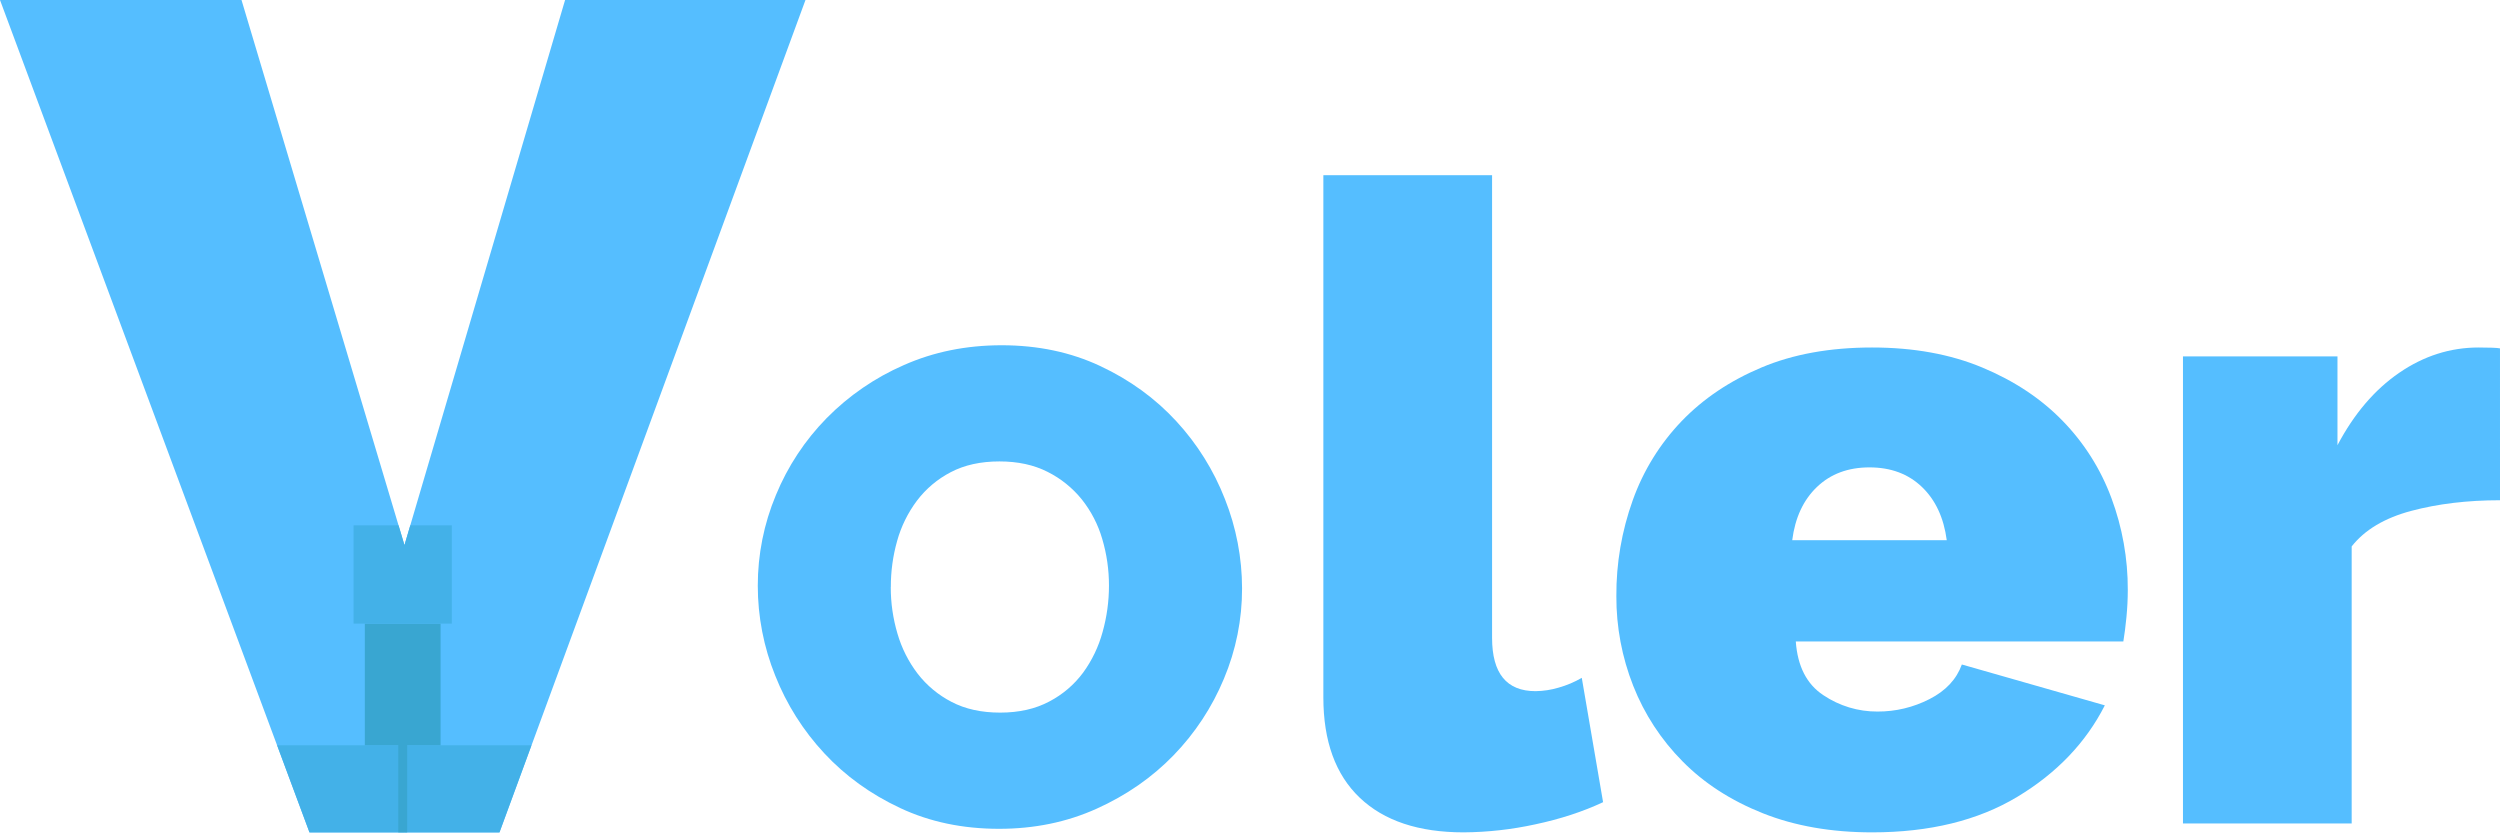
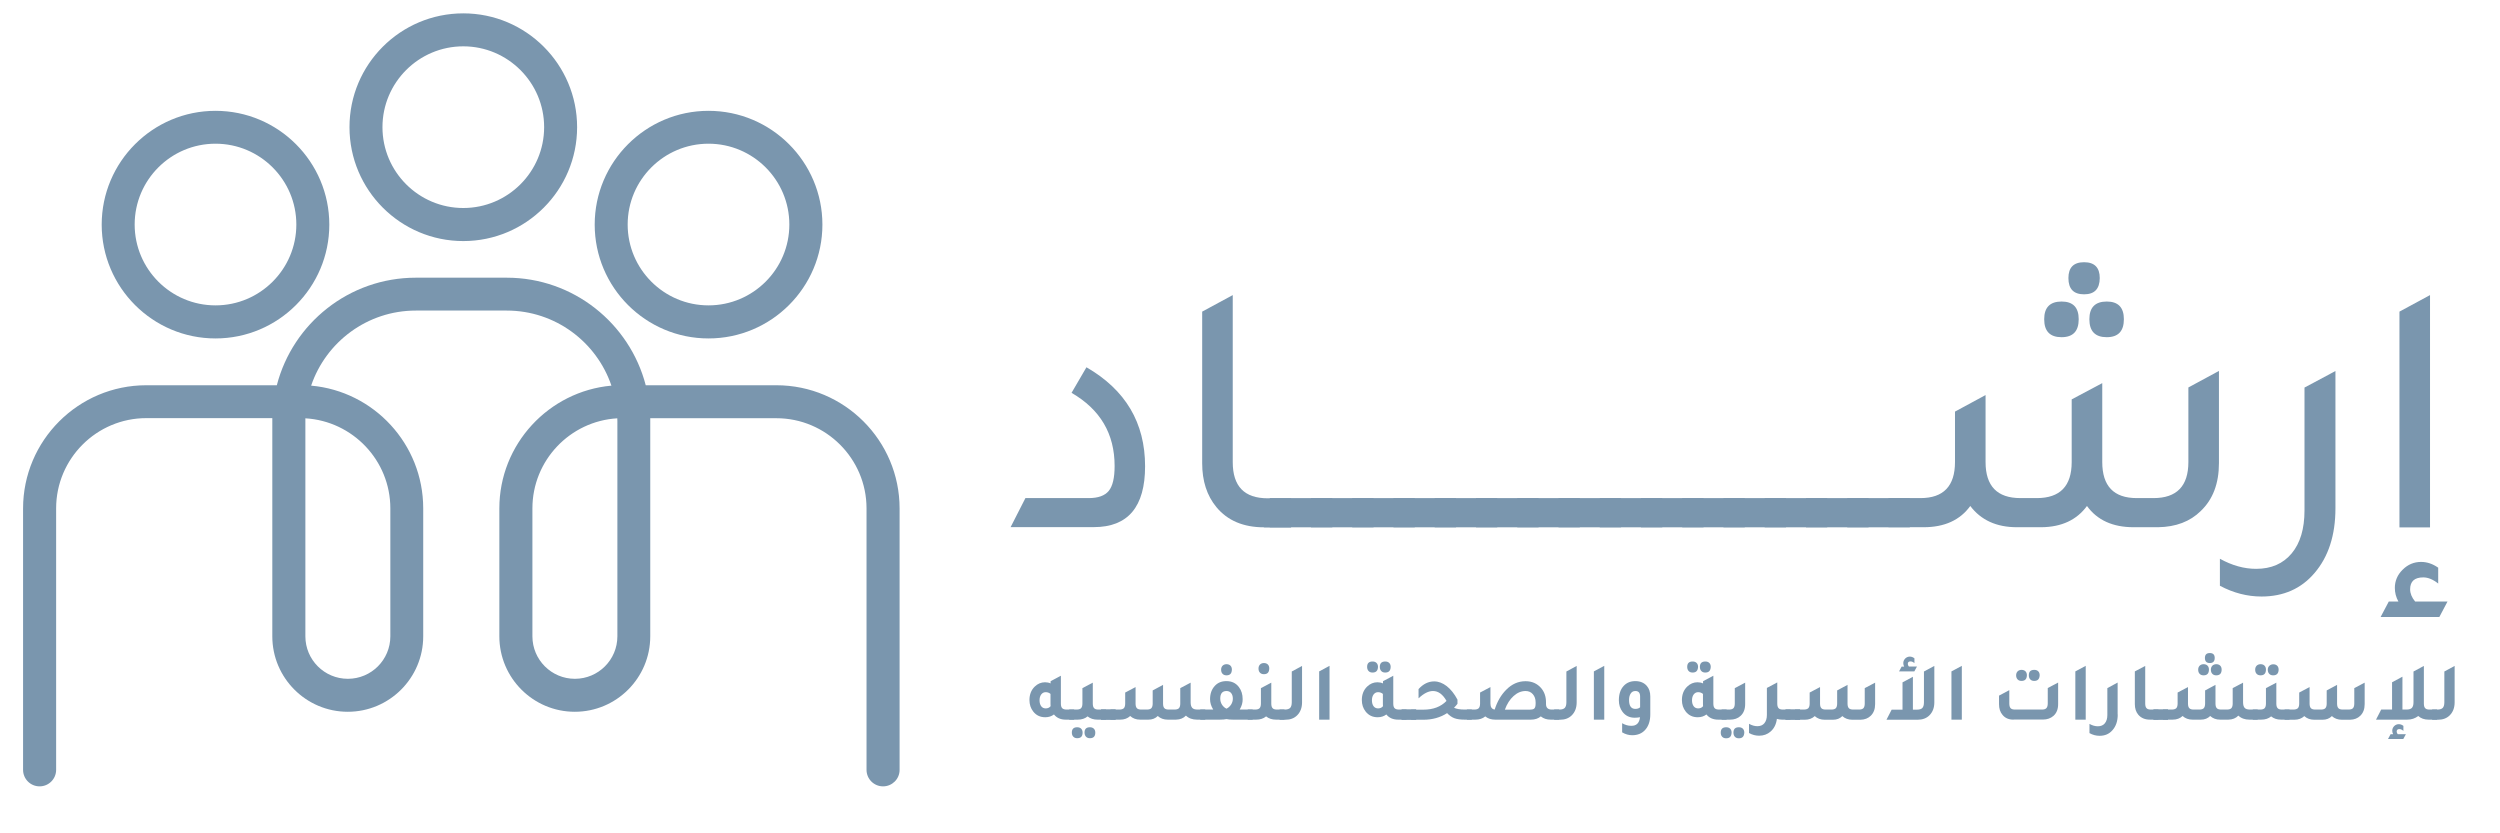
- <svg xmlns="http://www.w3.org/2000/svg" id="Layer_1" data-name="Layer 1" viewBox="0 0 2287.95 761.77">
-   <defs>
-     <style>.cls-1{fill:none;}.cls-2{fill:#55beff;}.cls-3{clip-path:url(#clip-path);}.cls-4{fill:#43b1e8;}.cls-5{fill:#39a6d1;}</style>
-     <clipPath id="clip-path" transform="translate(-440.79 -1008.08)">
-       <path class="cls-1" d="M661.81,1008.08,810.94,1507l147-498.9h220l-280,761.76H724L440.79,1008.08Z" />
+ <svg xmlns="http://www.w3.org/2000/svg" xmlns:xlink="http://www.w3.org/1999/xlink" version="1.1" id="Layer_1" x="0px" y="0px" viewBox="0 0 2600.9 866" style="enable-background:new 0 0 2600.9 866;" xml:space="preserve">
+   <style type="text/css">
+ 	.st0{fill:#55BEFF;}
+ 	.st1{clip-path:url(#SVGID_2_);}
+ 	.st2{fill:#43B1E8;}
+ 	.st3{fill:#39A6D1;}
+ 	.st4{fill:#7A96AE;}
+ </style>
+   <path class="st0" d="M-641-779.7c-33.2,0-63.3-6.3-90.4-19c-27-12.7-50.2-29.4-69.5-50.1c-19.3-20.7-34.5-44.7-44.9-71  c-10.6-26.2-16-54.1-16-82.4c0-28.5,5.6-56.7,16.6-83c10.8-26.2,26.6-50.1,46.4-70.4c20.2-20.5,44.2-37,70.7-48.6  c27.3-12.1,57.1-18.1,89.4-18.1c33.2,0,63.3,6.4,90.4,19.1c27,12.7,50.2,29.5,69.5,50.4c19.2,20.8,34.3,45,44.6,71.3  c10.3,26,15.7,53.8,15.7,81.8c0.1,28.4-5.6,56.5-16.6,82.7c-10.8,26.1-26.5,49.8-46.1,70.1c-19.7,20.3-43.1,36.6-70.4,48.9  C-578.8-785.8-608.6-779.7-641-779.7z M-740-1001c0,14.5,2,28.9,6.2,42.7c3.8,13.2,10.1,25.6,18.4,36.6c8.3,10.8,18.9,19.6,31,25.8  c12.5,6.6,27.4,9.8,44.6,9.8c17.2,0,32.2-3.4,44.9-10.1c12.2-6.3,22.8-15.4,31-26.4c8.2-11.2,14.2-23.8,17.8-37.2  c3.9-13.8,5.8-28.1,5.8-42.4c0-14.5-2-28.9-6.2-42.7c-3.8-13.2-10.2-25.5-18.8-36.3c-8.5-10.5-19.2-19.1-31.3-25.2  c-12.5-6.3-27.2-9.5-43.9-9.5c-17.2,0-32.1,3.3-44.6,9.8c-12.2,6.3-22.7,15.2-31,26.1c-8.3,11.1-14.4,23.6-18.1,36.9  C-738-1029.4-740-1015.2-740-1001L-740-1001z" />
+   <path class="st0" d="M-344.1-1377.9h154.4v423.4c0,32.5,13.3,48.8,39.8,48.8c7.2-0.1,14.3-1.2,21.1-3.2c7.4-2.1,14.5-5.1,21.1-8.9  l19.5,113.8c-18.4,8.7-39.1,15.4-62.2,20.3c-21.5,4.7-43.4,7.2-65.4,7.3c-41.2,0-72.9-10.6-95.1-31.7  c-22.2-21.1-33.3-51.7-33.3-91.8V-1377.9z" />
+   <path class="st0" d="M158.2-776.5c-37.4,0-70.7-5.8-100-17.5c-29.3-11.6-53.8-27.5-73.6-47.5c-19.6-19.7-34.9-43.2-45.1-69.1  c-10.3-26.1-15.6-54-15.4-82.1c-0.2-29.9,4.9-59.6,15-87.8c9.6-27,24.9-51.7,44.7-72.3c19.8-20.6,44.2-37,73.2-49.2  c29-12.2,62.7-18.3,101.2-18.3c37.9,0,71.5,6.1,100.8,18.3c29.3,12.2,53.8,28.4,73.6,48.8c19.7,20.2,34.9,44.3,44.7,70.7  c10,26.9,15.1,55.4,15,84.1c0,8.1-0.4,16.4-1.2,24.8c-0.8,8.4-1.8,15.8-2.9,22.3H88.3c1.6,22.8,10,39.2,25.2,49.2  c14.6,9.9,31.9,15.1,49.6,15c16.5,0.1,32.8-3.8,47.5-11.4c14.9-7.6,24.8-18.1,29.7-31.7l130.9,37.4c-17.3,34.1-44,62-80.1,83.7  S210.7-776.5,158.2-776.5z M226.4-1043.9c-2.7-20.6-10.3-36.8-22.8-48.8s-28.4-17.9-48-17.9c-19.5,0-35.5,6-48,17.9  s-20.1,28.2-22.7,48.8H226.4z" />
+   <path class="st0" d="M732.7-1080.4c-29.8,0-56.9,3.2-81.3,9.8s-42.5,17.3-54.5,32.5v253.6H442.6v-427.5H584v81.3  c15.2-28.7,34-50.8,56.5-66.2s46.7-23.2,72.7-23.2c10.3,0,16.8,0.3,19.5,0.8L732.7-1080.4z" />
+   <g>
+     <defs>
+       <polygon id="SVGID_1_" points="-1334.2,-1538.2 -1185.1,-1039.3 -1038.1,-1538.2 -818.1,-1538.2 -1098.1,-776.5 -1272,-776.5     -1555.2,-1538.2   " />
+     </defs>
+     <clipPath id="SVGID_2_">
+       <use xlink:href="#SVGID_1_" style="overflow:visible;" />
    </clipPath>
-   </defs>
-   <path class="cls-2" d="M1355,1766.59q-49.8,0-90.36-19t-69.46-50.1a226.74,226.74,0,0,1-44.88-71,219.72,219.72,0,0,1-16-82.36,214.21,214.21,0,0,1,16.6-83,220.2,220.2,0,0,1,46.41-70.38,226.06,226.06,0,0,1,70.69-48.56q40.88-18.12,89.44-18.14,49.79,0,90.36,19.06t69.46,50.41a226.18,226.18,0,0,1,44.56,71.3,222.08,222.08,0,0,1,15.68,81.75,212.11,212.11,0,0,1-16.6,82.68,223.94,223.94,0,0,1-46.1,70.07q-29.5,30.43-70.39,48.87T1355,1766.59Zm-99-221.29a148.52,148.52,0,0,0,6.15,42.73,111.49,111.49,0,0,0,18.44,36.57,93,93,0,0,0,31,25.82q18.75,9.84,44.57,9.83t44.87-10.14a90.85,90.85,0,0,0,31-26.43,114,114,0,0,0,17.83-37.19,157,157,0,0,0,5.84-42.41,148.91,148.91,0,0,0-6.15-42.73,105.35,105.35,0,0,0-18.75-36.26,94.78,94.78,0,0,0-31.35-25.21q-18.75-9.51-43.95-9.52-25.82,0-44.56,9.83a91.64,91.64,0,0,0-31,26.13,110.6,110.6,0,0,0-18.13,36.88A153.36,153.36,0,0,0,1256.06,1545.3Z" transform="translate(-440.79 -1008.08)" />
-   <path class="cls-2" d="M1651.9,1168.43h154.41v423.43q0,48.77,39.83,48.76a77.22,77.22,0,0,0,21.13-3.25,91.39,91.39,0,0,0,21.13-8.94l19.5,113.78q-27.63,13-62.17,20.32a316.78,316.78,0,0,1-65.42,7.31q-61.79,0-95.09-31.69t-33.32-91.84Z" transform="translate(-440.79 -1008.08)" />
-   <path class="cls-2" d="M2154.15,1769.84q-56.07,0-100-17.47t-73.55-47.54a204.46,204.46,0,0,1-45.11-69.08,220.87,220.87,0,0,1-15.44-82.09,255,255,0,0,1,15-87.77,203,203,0,0,1,44.69-72.34q29.67-30.87,73.15-49.16t101.18-18.29q56.88,0,100.78,18.29t73.55,48.76a201.37,201.37,0,0,1,44.7,70.71,238.35,238.35,0,0,1,15,84.11q0,12.19-1.22,24.79t-2.85,22.35H2084.26q2.44,34.14,25.2,49.17a88,88,0,0,0,49.57,15,103.29,103.29,0,0,0,47.54-11.37q22.35-11.37,29.67-31.7l130.85,37.39q-26,51.19-80.06,83.71T2154.15,1769.84Zm68.27-267.38q-4.08-30.89-22.75-48.76t-48-17.88q-29.26,0-48,17.88T2081,1502.46Z" transform="translate(-440.79 -1008.08)" />
-   <path class="cls-2" d="M2728.74,1465.89q-44.72,0-81.27,9.75T2593,1508.15v253.57H2438.6V1334.23H2580v81.27q22.74-43.07,56.49-66.24t72.73-23.16q15.43,0,19.51.81Z" transform="translate(-440.79 -1008.08)" />
-   <g class="cls-3">
-     <path class="cls-2" d="M661.81,1008.08,810.94,1507l147-498.9h220l-280,761.76H724L440.79,1008.08Z" transform="translate(-440.79 -1008.08)" />
-     <polygon class="cls-4" points="370.16 682.03 253.6 682.03 283.25 761.77 370.16 761.77 370.16 682.03" />
-     <polygon class="cls-4" points="486.37 682.03 370.16 682.03 370.16 761.77 457.06 761.77 486.37 682.03" />
-     <rect class="cls-5" x="333.89" y="570.68" width="69.31" height="111.36" />
-     <rect class="cls-4" x="323.59" y="480.77" width="89.91" height="89.91" />
+     <g class="st1">
+       <path class="st0" d="M-1334.2-1538.2l149.1,498.9l147-498.9h220l-280,761.8H-1272l-283.2-761.8H-1334.2z" />
+       <polygon class="st2" points="-1185,-856.2 -1301.6,-856.2 -1272,-776.5 -1185,-776.5   " />
+       <polygon class="st2" points="-1068.8,-856.2 -1185,-856.2 -1185,-776.5 -1098.1,-776.5   " />
+       <rect x="-1221.3" y="-967.6" class="st3" width="69.3" height="111.4" />
+       <rect x="-1231.6" y="-1057.5" class="st2" width="89.9" height="89.9" />
+     </g>
  </g>
-   <rect class="cls-5" x="364.49" y="674.67" width="8.12" height="87.1" />
+   <rect x="-1190.7" y="-863.6" class="st3" width="8.1" height="87.1" />
+   <g>
+     <g>
+       <path class="st4" d="M918.7,818.1c-9.5,0-17.2-7.7-17.2-17.2v-272c0-51.7-42.1-93.8-93.8-93.8H676.5c0,1,0,2,0,3.1V662    c0,43.3-35.2,78.5-78.5,78.5c-43.3,0-78.5-35.2-78.5-78.5V528.9c0-66.8,51.4-121.8,116.6-127.7c-15.4-45.4-58.4-78.1-108.9-78.1    h-94.6c-50.5,0-93.5,32.7-108.9,78.1c65.3,5.8,116.6,60.9,116.6,127.7V662c0,43.3-35.2,78.5-78.5,78.5    c-43.3,0-78.5-35.2-78.5-78.5V438.1c0-1,0-2,0-3.1H152.3c-51.8,0-93.9,42.1-93.9,93.9v272c0,9.5-7.7,17.2-17.2,17.2    c-9.5,0-17.2-7.7-17.2-17.2V529c0-70.7,57.5-128.2,128.2-128.2h135.8c16.6-64.3,75.1-111.9,144.6-111.9h94.6    c69.4,0,127.9,47.6,144.6,111.9h135.9c70.7,0,128.2,57.5,128.2,128.2v272C935.9,810.4,928.2,818.1,918.7,818.1z M642.2,435.2    c-49.2,2.9-88.3,43.8-88.3,93.7V662c0,24.4,19.8,44.2,44.2,44.2c24.4,0,44.2-19.8,44.2-44.2V438.1    C642.2,437.2,642.2,436.2,642.2,435.2z M317.7,435.2c0,1,0,1.9,0,2.9V662c0,24.4,19.8,44.2,44.2,44.2c24.4,0,44.2-19.8,44.2-44.2    V528.9C406.1,479,366.9,438.1,317.7,435.2z" />
+     </g>
+     <g>
+       <path class="st4" d="M737.1,352.1c-65.3,0-118.4-53.1-118.4-118.4c0-65.3,53.1-118.4,118.4-118.4c65.3,0,118.5,53.1,118.5,118.4    C855.6,299,802.4,352.1,737.1,352.1z M737.1,149.5c-46.4,0-84.1,37.7-84.1,84.1s37.7,84.1,84.1,84.1c46.4,0,84.1-37.7,84.1-84.1    S783.5,149.5,737.1,149.5z" />
+     </g>
+     <g>
+       <path class="st4" d="M224.2,352.1c-65.3,0-118.4-53.1-118.4-118.4c0-65.3,53.1-118.4,118.4-118.4c65.3,0,118.4,53.1,118.4,118.4    C342.6,299,289.5,352.1,224.2,352.1z M224.2,149.5c-46.4,0-84.1,37.7-84.1,84.1s37.7,84.1,84.1,84.1s84.1-37.7,84.1-84.1    S270.6,149.5,224.2,149.5z" />
+     </g>
+     <g>
+       <path class="st4" d="M482,250.8c-65.3,0-118.4-53.1-118.4-118.4C363.5,67,416.6,13.9,482,13.9c65.3,0,118.4,53.1,118.4,118.4    C600.4,197.7,547.3,250.8,482,250.8z M482,48.2c-46.4,0-84.1,37.7-84.1,84.1s37.7,84.1,84.1,84.1s84.1-37.7,84.1-84.1    S528.3,48.2,482,48.2z" />
+     </g>
+   </g>
+   <g>
+     <path class="st4" d="M1051.3,548.6l15.5-30.4h65.8c9.9,0,16.8-2.5,20.9-7.5c4.1-5,6.1-13.6,6.1-25.9c0-33.5-14.9-58.8-44.8-76.1   l15.5-26.6c40.7,23.5,61,57.8,61,103c0,42.2-17.8,63.3-53.3,63.3H1051.3z" />
+     <path class="st4" d="M1315.1,548.6c-21.5,0-38-7-49.6-21c-9.9-12-14.8-27.2-14.8-45.7V324.2l31.8-17.2v173.9   c0,25,12.1,37.5,36.3,37.5h24.4v30.4H1315.1z" />
+     <path class="st4" d="M1321,548.6v-30.4h65.1v30.4H1321z" />
+     <path class="st4" d="M1363.9,548.6v-30.4h65.1v30.4H1363.9z" />
+     <path class="st4" d="M1406.8,548.6v-30.4h65.1v30.4H1406.8z" />
+     <path class="st4" d="M1449.7,548.6v-30.4h65.1v30.4H1449.7z" />
+     <path class="st4" d="M1492.6,548.6v-30.4h65.1v30.4H1492.6z" />
+     <path class="st4" d="M1535.6,548.6v-30.4h65.1v30.4H1535.6z" />
+     <path class="st4" d="M1578.5,548.6v-30.4h65.1v30.4H1578.5z" />
+     <path class="st4" d="M1621.4,548.6v-30.4h65.1v30.4H1621.4z" />
+     <path class="st4" d="M1664.3,548.6v-30.4h65.1v30.4H1664.3z" />
+     <path class="st4" d="M1707.2,548.6v-30.4h65.1v30.4H1707.2z" />
+     <path class="st4" d="M1750.1,548.6v-30.4h65.1v30.4H1750.1z" />
+     <path class="st4" d="M1793,548.6v-30.4h65.1v30.4H1793z" />
+     <path class="st4" d="M1835.9,548.6v-30.4h65.1v30.4H1835.9z" />
+     <path class="st4" d="M1878.9,548.6v-30.4h65.1v30.4H1878.9z" />
+     <path class="st4" d="M1921.8,548.6v-30.4h65.1v30.4H1921.8z" />
+     <path class="st4" d="M1964.7,548.6v-30.4h33.3c23.9,0,35.9-12.5,35.9-37.5v-52.5l31.8-17.2v69.7c0,25,12.1,37.5,36.3,37.5h17   c24.2,0,36.3-12.5,36.3-37.5v-65.2l31.8-16.9v82.1c0,25,12,37.5,35.9,37.5h17.4c24.2,0,36.3-12.5,36.3-37.5v-77.6l31.8-17.2v95.9   c0,21.2-6.3,37.8-18.9,49.8c-11.1,11-25.9,16.6-44.4,16.9h-25.5c-21.7,0-37.9-7.4-48.5-22.1c-10.6,14.5-26.4,21.9-47.4,22.1h-25.5   c-21.2,0-37.4-7.4-48.5-22.1c-10.6,14.7-26.8,22.1-48.5,22.1H1964.7z M2144.8,350.8c-12.1,0-18.1-6.2-18.1-18.7   c0-12.2,6-18.4,18.1-18.4c11.8,0,17.8,6.1,17.8,18.4C2162.6,344.5,2156.7,350.8,2144.8,350.8z M2168.2,306.2   c-10.9,0-16.3-5.6-16.3-16.9c0-11,5.4-16.5,16.3-16.5c10.8,0,16.3,5.5,16.3,16.5C2184.4,300.6,2179,306.2,2168.2,306.2z    M2191.8,350.8c-12.1,0-18.1-6.2-18.1-18.7c0-12.2,6-18.4,18.1-18.4c11.8,0,17.8,6.1,17.8,18.4   C2209.6,344.5,2203.7,350.8,2191.8,350.8z" />
+     <path class="st4" d="M2429.7,528.8c0,28-7.3,50.5-21.8,67.4c-13.8,16.2-32.2,24.4-55.1,24.4c-14.8,0-29.2-3.7-43.3-11.2v-28.1   c12.6,7,25.2,10.5,37.7,10.5c15.8,0,28.1-5.4,37-16.1c8.9-10.7,13.3-25.6,13.3-44.6V403.2l32.2-17.2V528.8z" />
+     <path class="st4" d="M2476.7,641.9l8.5-16.1h10c-2.5-4.5-3.7-9.2-3.7-14.2c0-7.2,2.7-13.6,8.1-18.9c5.4-5.4,11.8-8.1,19.2-8.1   c6.2,0,12.1,2,17.8,6v16.5c-5.4-4.3-10.6-6.4-15.5-6.4c-9.1,0-13.7,4.1-13.7,12.4c0,4.2,1.7,8.5,5.2,12.7h33.7l-8.5,16.1H2476.7z    M2496.3,548.6V324.2l31.8-17.2v241.7H2496.3z" />
+   </g>
+   <g>
+     <path class="st4" d="M1109.8,738.2h7.7v10.5h-8.7c-5.3,0-9.4-1.8-12.3-5.4c-2.5,1.9-5.5,2.9-9,2.9c-5.3,0-9.5-2-12.6-6   c-2.6-3.3-3.9-7.3-3.9-11.9c0-5.7,1.8-10.4,5.5-14c3.1-3,6.7-4.5,10.7-4.5c2.1,0,4.1,0.4,5.8,1.2v-2.3l10.7-5.7V732   c0,2.3,0.5,3.9,1.4,4.8C1106.1,737.8,1107.7,738.2,1109.8,738.2z M1093,722c-1.5-1.3-3.2-1.9-5.1-1.9c-1.9,0-3.4,0.8-4.6,2.3   c-1.2,1.6-1.8,3.6-1.8,6.2c0,2.5,0.6,4.6,1.7,6.1c1.1,1.5,2.7,2.3,4.7,2.3c2.2,0,3.9-0.8,5.1-2.3c-0.1-0.5-0.1-1.2-0.1-2.2V722z" />
+     <path class="st4" d="M1142.9,738.2h7.7v10.5h-8.7c-4.2,0-7.6-1.1-10.4-3.4c-2.7,2.3-6.2,3.4-10.4,3.4h-8.7v-10.5h7.7   c2.2,0,3.7-0.5,4.6-1.4c0.9-1,1.4-2.6,1.4-4.8v-16.1l10.8-5.7V732c0,2.3,0.5,3.9,1.4,4.8C1139.2,737.8,1140.7,738.2,1142.9,738.2z    M1120.7,756.6c1.7,0,3.1,0.5,4.1,1.5c1,1,1.5,2.4,1.5,4.1c0,3.9-1.9,5.8-5.6,5.8c-1.7,0-3.1-0.5-4.1-1.6c-1-1-1.5-2.5-1.5-4.3   C1115.1,758.5,1116.9,756.6,1120.7,756.6z M1133.9,756.6c1.7,0,3.1,0.5,4.1,1.5c1,1,1.5,2.4,1.5,4.1c0,3.9-1.9,5.8-5.6,5.8   c-1.7,0-3.1-0.5-4.1-1.6s-1.5-2.5-1.5-4.3C1128.3,758.5,1130.1,756.6,1133.9,756.6z" />
+     <path class="st4" d="M1145.5,748.7v-10.5h15.1v10.5H1145.5z" />
+     <path class="st4" d="M1145.5,748.7v-10.5h15.1v10.5H1145.5z" />
+     <path class="st4" d="M1155.4,748.7v-10.5h9.1c2.2,0,3.7-0.5,4.7-1.4c0.9-1,1.4-2.6,1.4-4.8v-11.5l10.8-5.7V732   c0,2.3,0.5,3.9,1.4,4.8c0.9,1,2.5,1.4,4.6,1.4h5.8c2.2,0,3.7-0.5,4.6-1.4c0.9-1,1.4-2.6,1.4-4.8v-13.7l10.8-5.8V732   c0,2.3,0.5,3.9,1.4,4.8c0.9,1,2.5,1.4,4.7,1.4h5.8c2.2,0,3.7-0.5,4.6-1.4c0.9-1,1.4-2.6,1.4-4.8v-16.1l10.8-5.7v20.4   c0,2.8,0.6,4.7,1.7,5.9c1.1,1.2,3,1.7,5.6,1.7h7.9v10.5h-8.5c-4.8,0-8.7-1.4-11.6-4.2c-2.6,2.7-6,4.1-10.4,4.2h-8.5   c-4.2,0-7.7-1.3-10.4-3.8c-2.5,2.5-5.7,3.8-9.8,3.8h-8.5c-4.2,0-7.7-1.3-10.4-3.8c-2.7,2.5-6.1,3.8-10.4,3.8H1155.4z" />
+     <path class="st4" d="M1289.7,738.2h13.5v10.5h-20.3c-2.9,0-5.2-0.2-6.9-0.6c-1.8,0.4-4.1,0.6-6.9,0.6h-20.4v-10.5h13.5   c-2.2-3.5-3.3-7.1-3.3-10.8c0-5.8,1.7-10.4,5.1-14c3-3.2,7-4.8,11.9-4.8c5.6,0,9.9,2.1,13,6.2c2.6,3.4,3.9,7.6,3.9,12.6   C1292.9,731.1,1291.8,734.7,1289.7,738.2z M1276,737.3c1.9-0.9,3.5-2.4,4.8-4.3c1.2-1.9,1.8-4,1.8-6.1c0-2.5-0.6-4.4-1.8-5.9   c-1.2-1.4-2.8-2.1-4.8-2.1c-4.3,0-6.5,2.6-6.5,7.9c0,2.3,0.6,4.4,1.8,6.3S1274.1,736.4,1276,737.3z M1276,702.6   c-1.7,0-3.1-0.5-4.1-1.6c-1-1-1.5-2.5-1.5-4.3c0-1.7,0.5-3,1.5-4.1c1-1,2.4-1.6,4.1-1.6s3.1,0.5,4.1,1.5c1,1,1.5,2.4,1.5,4.1   C1281.5,700.6,1279.7,702.6,1276,702.6z" />
+     <path class="st4" d="M1328.6,738.2h7.7v10.5h-8.7c-4.2,0-7.6-1.1-10.4-3.4c-2.7,2.3-6.2,3.4-10.4,3.4h-8.7v-10.5h7.7   c2.2,0,3.7-0.5,4.6-1.4c0.9-1,1.4-2.6,1.4-4.8v-16.1l10.8-5.7V732c0,2.3,0.5,3.9,1.4,4.8C1324.9,737.8,1326.4,738.2,1328.6,738.2z    M1314.9,701.4c-1.7,0-3.1-0.5-4.1-1.6c-1-1-1.5-2.5-1.5-4.3c0-1.7,0.5-3,1.5-4.1c1-1,2.4-1.6,4.1-1.6s3.1,0.5,4.1,1.5   s1.5,2.4,1.5,4.1C1320.4,699.5,1318.6,701.4,1314.9,701.4z" />
+     <path class="st4" d="M1331.2,748.7v-10.5h5.4c2.6,0,4.5-0.6,5.6-1.7c1.1-1.2,1.7-3.1,1.7-5.9v-32l10.7-5.8v37.9   c0,5.6-1.7,10.1-5.1,13.5c-3.1,3.1-7.2,4.6-12.3,4.6H1331.2z" />
+     <path class="st4" d="M1372.4,748.7v-50.2l10.8-5.8v56H1372.4z" />
+     <path class="st4" d="M1455.6,738.2h7.7v10.5h-8.7c-5.3,0-9.4-1.8-12.3-5.4c-2.5,1.9-5.5,2.9-9,2.9c-5.3,0-9.5-2-12.6-6   c-2.6-3.3-3.9-7.3-3.9-11.9c0-5.7,1.8-10.4,5.5-14c3.1-3,6.7-4.5,10.7-4.5c2.1,0,4.1,0.4,5.8,1.2v-2.3l10.7-5.7V732   c0,2.3,0.5,3.9,1.4,4.8C1451.9,737.8,1453.4,738.2,1455.6,738.2z M1427.9,699.7c-1.7,0-3.1-0.5-4.1-1.6s-1.5-2.5-1.5-4.3   c0-3.8,1.9-5.6,5.7-5.6c1.7,0,3.1,0.5,4.1,1.5c1,1,1.5,2.4,1.5,4.1C1433.5,697.8,1431.6,699.7,1427.9,699.7z M1438.8,722   c-1.5-1.3-3.2-1.9-5.1-1.9s-3.4,0.8-4.6,2.3c-1.2,1.6-1.8,3.6-1.8,6.2c0,2.5,0.6,4.6,1.7,6.1c1.1,1.5,2.7,2.3,4.7,2.3   c2.2,0,3.9-0.8,5.1-2.3c-0.1-0.5-0.1-1.2-0.1-2.2V722z M1441.1,699.7c-1.7,0-3.1-0.5-4.1-1.6c-1-1-1.5-2.5-1.5-4.3   c0-3.8,1.9-5.6,5.7-5.6c1.7,0,3.1,0.5,4.1,1.5s1.5,2.4,1.5,4.1C1446.7,697.8,1444.8,699.7,1441.1,699.7z" />
+     <path class="st4" d="M1458.2,748.7v-10.5h15.1v10.5H1458.2z" />
+     <path class="st4" d="M1458.2,748.7v-10.5h15.1v10.5H1458.2z" />
+     <path class="st4" d="M1524,738.2h7.2v10.5h-7.3c-4.5,0-8.1-0.5-10.8-1.5c-2.7-1-5.2-2.8-7.6-5.3c-7.1,4.6-15.4,6.9-24.7,6.9h-12.7   v-10.5h12.8c10.1,0,18.1-3,24-9.1c-3.9-6.9-8.6-10.3-14.1-10.3c-4.6,0-9.6,2.5-15,7.6v-9.6c4.8-5.3,10.2-8,16.3-8   c4.5,0,8.8,1.7,13,4.9c4.2,3.3,8,8,11.2,14.1v4.3c-0.9,1.2-2.1,2.6-3.6,4.1C1515,737.5,1518.8,738.2,1524,738.2z" />
+     <path class="st4" d="M1614.4,738.2h7.7v10.5h-8.7c-4.2,0-7.6-1.1-10.4-3.4c-2.7,2.3-6.2,3.4-10.4,3.4h-37c-4.2,0-7.6-1.1-10.4-3.4   c-2.7,2.3-6.2,3.4-10.4,3.4h-8.7v-10.5h7.7c2.2,0,3.7-0.5,4.6-1.4c0.9-1,1.4-2.6,1.4-4.8v-11.5l10.8-5.7V732c0,3.7,1.5,5.8,4.4,6.2   c2.7-8.5,6.7-15.3,12-20.6c5.8-5.9,12.5-8.9,20.1-8.9c6.7,0,12.1,2.4,16.2,7.1c3.4,4,5.1,8.9,5.1,14.8v1.8   C1608.4,736.3,1610.4,738.2,1614.4,738.2z M1592.2,738.2c2.1,0,3.5-0.4,4.2-1.3c0.8-0.9,1.2-2.6,1.2-5v-1.2c0-3.5-1-6.3-2.9-8.5   c-1.9-2.2-4.5-3.3-7.5-3.3c-4.5,0-8.6,1.7-12.5,5.2s-6.9,8.2-9.1,14.2H1592.2z" />
+     <path class="st4" d="M1616.9,748.7v-10.5h5.4c2.6,0,4.5-0.6,5.6-1.7c1.1-1.2,1.7-3.1,1.7-5.9v-32l10.7-5.8v37.9   c0,5.6-1.7,10.1-5.1,13.5c-3.1,3.1-7.2,4.6-12.3,4.6H1616.9z" />
+     <path class="st4" d="M1658.2,748.7v-50.2l10.8-5.8v56H1658.2z" />
+     <path class="st4" d="M1706.2,746.2c-1.8,0.3-3.6,0.5-5.5,0.5c-5.3,0-9.5-2-12.6-6c-2.6-3.4-3.9-7.4-3.9-12.2c0-6.4,1.7-11.4,5.1-15   c3-3.2,7-4.9,12-4.9c5.1,0,9.1,1.7,11.9,4.9c2.5,2.8,3.7,6.5,3.7,11.1v18.6c0,6.8-1.8,12.2-5.3,16.1c-3.3,3.7-7.8,5.6-13.5,5.6   c-3.6,0-7.1-1-10.5-3v-9.5c3.1,1.8,6.2,2.7,9.3,2.7C1702.4,755.3,1705.5,752.3,1706.2,746.2z M1706.3,724.6c0-3.8-1.6-5.7-4.9-5.7   c-2.1,0-3.7,0.8-4.8,2.5c-1.2,1.7-1.8,4-1.8,6.9c0,6.1,2.2,9.2,6.5,9.2c2.3,0,3.9-0.6,5-1.7V724.6z" />
+     <path class="st4" d="M1788.6,738.2h7.7v10.5h-8.7c-5.3,0-9.4-1.8-12.3-5.4c-2.5,1.9-5.5,2.9-9,2.9c-5.3,0-9.5-2-12.6-6   c-2.6-3.3-3.9-7.3-3.9-11.9c0-5.7,1.8-10.4,5.5-14c3.1-3,6.7-4.5,10.7-4.5c2.1,0,4.1,0.4,5.8,1.2v-2.3l10.7-5.7V732   c0,2.3,0.5,3.9,1.4,4.8C1784.8,737.8,1786.4,738.2,1788.6,738.2z M1760.9,699.7c-1.7,0-3.1-0.5-4.1-1.6s-1.5-2.5-1.5-4.3   c0-3.8,1.9-5.6,5.7-5.6c1.7,0,3.1,0.5,4.1,1.5c1,1,1.5,2.4,1.5,4.1C1766.4,697.8,1764.6,699.7,1760.9,699.7z M1771.8,722   c-1.5-1.3-3.2-1.9-5.1-1.9s-3.4,0.8-4.6,2.3c-1.2,1.6-1.8,3.6-1.8,6.2c0,2.5,0.6,4.6,1.7,6.1c1.1,1.5,2.7,2.3,4.7,2.3   c2.2,0,3.9-0.8,5.1-2.3c-0.1-0.5-0.1-1.2-0.1-2.2V722z M1774.1,699.7c-1.7,0-3.1-0.5-4.1-1.6c-1-1-1.5-2.5-1.5-4.3   c0-3.8,1.9-5.6,5.7-5.6c1.7,0,3.1,0.5,4.1,1.5s1.5,2.4,1.5,4.1C1779.6,697.8,1777.8,699.7,1774.1,699.7z" />
+     <path class="st4" d="M1795.8,768.1c-1.7,0-3.1-0.5-4.1-1.6c-1-1-1.5-2.5-1.5-4.3c0-3.8,1.9-5.6,5.7-5.6c1.7,0,3.1,0.5,4.1,1.5   c1,1,1.5,2.4,1.5,4.1C1801.3,766.2,1799.5,768.1,1795.8,768.1z M1791.1,748.7v-10.5h7.7c2.2,0,3.7-0.5,4.6-1.4   c0.9-1,1.4-2.6,1.4-4.8v-16.1l10.8-5.7v22.3c0,5.3-1.6,9.4-4.8,12.3c-2.8,2.6-6.5,3.9-11,3.9H1791.1z M1809,768.1   c-1.7,0-3.1-0.5-4.1-1.6s-1.5-2.5-1.5-4.3c0-3.8,1.9-5.6,5.7-5.6c1.7,0,3.1,0.5,4.1,1.5c1,1,1.5,2.4,1.5,4.1   C1814.5,766.2,1812.7,768.1,1809,768.1z" />
+     <path class="st4" d="M1855,738.2h7.7v10.5h-8.7c-1.9,0-3.7-0.3-5.4-0.8c-0.7,5.6-2.9,10-6.6,13.2c-3.3,2.9-7.3,4.3-11.9,4.3   c-3.6,0-7.1-0.9-10.5-2.8v-9.6c3,1.7,5.9,2.5,8.7,2.5c3.1,0,5.6-1,7.3-3.1c1.7-2.1,2.6-4.9,2.6-8.6v-28.1l7-3.7l3.7-2v0.1l0.1-0.1   V732c0,2.3,0.5,3.9,1.4,4.8C1851.3,737.8,1852.8,738.2,1855,738.2z" />
+     <path class="st4" d="M1857.6,748.7v-10.5h15.1v10.5H1857.6z" />
+     <path class="st4" d="M1857.6,748.7v-10.5h15.1v10.5H1857.6z" />
+     <path class="st4" d="M1867.5,748.7v-10.5h9.1c2.2,0,3.7-0.5,4.7-1.4c0.9-1,1.4-2.6,1.4-4.8v-11.5l10.8-5.7V732   c0,2.3,0.5,3.9,1.4,4.8c0.9,1,2.5,1.4,4.6,1.4h5.8c2.2,0,3.7-0.5,4.6-1.4c0.9-1,1.4-2.6,1.4-4.8v-13.7l10.8-5.8V732   c0,2.3,0.5,3.9,1.4,4.8c0.9,1,2.5,1.4,4.7,1.4h5.8c2.2,0,3.7-0.5,4.6-1.4c0.9-1,1.4-2.6,1.4-4.8v-16.1l10.8-5.7v22.3   c0,5.2-1.5,9.2-4.6,12.2c-2.7,2.6-6.2,4-10.6,4.1h-8.5c-4.2,0-7.7-1.3-10.4-3.8c-2.5,2.5-5.7,3.8-9.8,3.8h-8.5   c-4.2,0-7.7-1.3-10.4-3.8c-2.7,2.5-6.1,3.8-10.4,3.8H1867.5z" />
+     <path class="st4" d="M2001.6,698.6l10.8-5.8v37.9c0,5.6-1.7,10.1-5.1,13.5c-3.1,3.1-7.3,4.6-12.4,4.6h-32.3l5.4-10.5h11.3v-28.4   l10.8-5.8v34.2h4.2c2.6,0,4.5-0.6,5.6-1.7c1.1-1.2,1.7-3.1,1.7-5.9V698.6z M1994.3,693.5l-2.7,5h-15.9l2.7-5h2.6   c-0.6-1.2-0.9-2.3-0.9-3.6c0-1.9,0.7-3.4,2-4.8c1.3-1.3,3-2,4.8-2c1.7,0,3.3,0.6,4.8,1.8v5c-1.4-1.2-2.7-1.8-4.1-1.8   c-1.9,0-2.8,0.9-2.8,2.6c0,0.9,0.4,1.8,1.1,2.7H1994.3z" />
+     <path class="st4" d="M2030.2,748.7v-50.2l10.8-5.8v56H2030.2z" />
+     <path class="st4" d="M2094.8,748.7c-4.9,0-8.7-1.6-11.4-4.9c-2.5-2.9-3.7-6.6-3.7-11.2v-8.9l10.7-5.7v13.9c0,2.3,0.5,4,1.4,4.9   c0.9,1,2.5,1.4,4.7,1.4h27.9c2.2,0,3.7-0.5,4.6-1.5c0.9-1,1.4-2.6,1.4-4.9v-16l10.8-5.7v22.4c0,5.3-1.6,9.4-4.9,12.3   c-2.9,2.5-6.5,3.8-11,3.8H2094.8z M2103.1,708.4c-1.7,0-3.1-0.5-4.1-1.6c-1-1.1-1.5-2.5-1.5-4.2c0-1.7,0.5-3,1.5-4.1   c1-1,2.4-1.6,4.1-1.6c1.7,0,3.1,0.5,4.1,1.5c1,1,1.5,2.4,1.5,4.1C2108.6,706.4,2106.8,708.4,2103.1,708.4z M2116.3,708.4   c-1.7,0-3.1-0.5-4.1-1.6c-1-1-1.5-2.5-1.5-4.3c0-3.8,1.9-5.6,5.7-5.6c1.7,0,3.1,0.5,4.1,1.5c1,1,1.5,2.4,1.5,4.1   C2121.8,706.4,2120,708.4,2116.3,708.4z" />
+     <path class="st4" d="M2159.1,748.7v-50.2l10.8-5.8v56H2159.1z" />
+     <path class="st4" d="M2203.2,743.4c0,6.7-1.8,12.2-5.5,16.3c-3.4,3.9-7.8,5.8-13.4,5.8c-3.6,0-7.1-0.9-10.5-2.8v-9.6   c3,1.7,5.9,2.5,8.7,2.5c3.1,0,5.6-1,7.3-3.1c1.7-2.1,2.6-4.9,2.6-8.6v-28l10.7-5.8V743.4z" />
+     <path class="st4" d="M2236.8,748.7c-5.2,0-9.2-1.7-12.1-5c-2.5-2.9-3.7-6.6-3.7-11.2v-34l10.8-5.7V732c0,2.3,0.5,3.9,1.4,4.8   c0.9,1,2.5,1.4,4.6,1.4h7.7v10.5H2236.8z" />
+     <path class="st4" d="M2240.4,748.7v-10.5h15.1v10.5H2240.4z" />
+     <path class="st4" d="M2240.4,748.7v-10.5h15.1v10.5H2240.4z" />
+     <path class="st4" d="M2250.3,748.7v-10.5h9.1c2.2,0,3.7-0.5,4.7-1.4c0.9-1,1.4-2.6,1.4-4.8v-11.5l10.8-5.7V732   c0,2.3,0.5,3.9,1.4,4.8c0.9,1,2.5,1.4,4.6,1.4h5.8c2.2,0,3.7-0.5,4.6-1.4c0.9-1,1.4-2.6,1.4-4.8v-13.7l10.8-5.8V732   c0,2.3,0.5,3.9,1.4,4.8c0.9,1,2.5,1.4,4.7,1.4h5.8c2.2,0,3.7-0.5,4.6-1.4c0.9-1,1.4-2.6,1.4-4.8v-16.1l10.8-5.7v20.4   c0,2.8,0.6,4.7,1.7,5.9c1.1,1.2,3,1.7,5.6,1.7h7.9v10.5h-8.5c-4.8,0-8.7-1.4-11.6-4.2c-2.6,2.7-6,4.1-10.4,4.2h-8.5   c-4.2,0-7.7-1.3-10.4-3.8c-2.5,2.5-5.7,3.8-9.8,3.8h-8.5c-4.2,0-7.7-1.3-10.4-3.8c-2.7,2.5-6.1,3.8-10.4,3.8H2250.3z M2292.5,702.6   c-1.7,0-3.1-0.5-4.1-1.6c-1-1-1.5-2.5-1.5-4.3c0-1.7,0.5-3,1.5-4.1c1-1,2.4-1.6,4.1-1.6s3.1,0.5,4.1,1.5c1,1,1.5,2.4,1.5,4.1   C2298.1,700.6,2296.2,702.6,2292.5,702.6z M2299,689.8c-3.4,0-5.1-1.8-5.1-5.3c0-3.4,1.7-5.1,5.1-5.1c3.4,0,5.1,1.7,5.1,5.1   C2304.1,688,2302.4,689.8,2299,689.8z M2305.7,702.6c-1.7,0-3.1-0.5-4.1-1.6c-1-1-1.5-2.5-1.5-4.3c0-1.7,0.5-3,1.5-4.1   c1-1,2.4-1.6,4.1-1.6c1.7,0,3.1,0.5,4.1,1.5c1,1,1.5,2.4,1.5,4.1C2311.3,700.6,2309.4,702.6,2305.7,702.6z" />
+     <path class="st4" d="M2374.2,738.2h7.7v10.5h-8.7c-4.2,0-7.6-1.1-10.4-3.4c-2.7,2.3-6.2,3.4-10.4,3.4h-8.7v-10.5h7.7   c2.2,0,3.7-0.5,4.6-1.4c0.9-1,1.4-2.6,1.4-4.8v-16.1l10.8-5.7V732c0,2.3,0.5,3.9,1.4,4.8C2370.5,737.8,2372,738.2,2374.2,738.2z    M2351.8,702.6c-1.7,0-3.1-0.5-4.1-1.6c-1-1-1.5-2.5-1.5-4.3c0-1.7,0.5-3,1.5-4.1c1-1,2.4-1.6,4.1-1.6c1.7,0,3.1,0.5,4.1,1.5   c1,1,1.5,2.4,1.5,4.1C2357.4,700.6,2355.5,702.6,2351.8,702.6z M2364.9,702.6c-1.7,0-3.1-0.5-4.1-1.6c-1-1.1-1.5-2.5-1.5-4.2   c0-1.7,0.5-3,1.6-4.1c1.1-1,2.4-1.6,4.1-1.6c1.7,0,3.1,0.5,4.1,1.5c1,1,1.5,2.4,1.5,4.1C2370.5,700.6,2368.6,702.6,2364.9,702.6z" />
+     <path class="st4" d="M2376.8,748.7v-10.5h9.1c2.2,0,3.7-0.5,4.7-1.4c0.9-1,1.4-2.6,1.4-4.8v-11.5l10.8-5.7V732   c0,2.3,0.5,3.9,1.4,4.8c0.9,1,2.5,1.4,4.6,1.4h5.8c2.2,0,3.7-0.5,4.6-1.4c0.9-1,1.4-2.6,1.4-4.8v-13.7l10.8-5.8V732   c0,2.3,0.5,3.9,1.4,4.8c0.9,1,2.5,1.4,4.7,1.4h5.8c2.2,0,3.7-0.5,4.6-1.4c0.9-1,1.4-2.6,1.4-4.8v-16.1l10.8-5.7v22.3   c0,5.2-1.5,9.2-4.6,12.2c-2.7,2.6-6.2,4-10.6,4.1h-8.5c-4.2,0-7.7-1.3-10.4-3.8c-2.5,2.5-5.7,3.8-9.8,3.8h-8.5   c-4.2,0-7.7-1.3-10.4-3.8c-2.7,2.5-6.1,3.8-10.4,3.8H2376.8z" />
+     <path class="st4" d="M2527.7,738.2h7.7v10.5h-8.7c-4.5,0-8.1-1.3-10.9-3.8c-3.1,2.5-7,3.8-11.6,3.8h-32.3l5.4-10.5h11.3v-28.4   l10.8-5.8v34.2h4.2c2.6,0,4.5-0.6,5.6-1.7c1.1-1.2,1.7-3.1,1.7-5.9v-32l10.8-5.8V732c0,2.3,0.5,3.9,1.4,4.8   C2524,737.8,2525.5,738.2,2527.7,738.2z M2500.3,760.3c-1.4-1.2-2.7-1.8-4.1-1.8c-1.9,0-2.8,0.9-2.8,2.6c0,0.9,0.4,1.8,1.1,2.7h8.5   l-2.7,5h-15.9l2.7-5h2.6c-0.6-1.2-0.9-2.3-0.9-3.6c0-1.9,0.7-3.4,2-4.8c1.3-1.3,3-2,4.8-2c1.7,0,3.3,0.6,4.8,1.8V760.3z" />
+     <path class="st4" d="M2530.3,748.7v-10.5h5.4c2.6,0,4.5-0.6,5.6-1.7c1.1-1.2,1.7-3.1,1.7-5.9v-32l10.7-5.8v37.9   c0,5.6-1.7,10.1-5.1,13.5c-3.1,3.1-7.2,4.6-12.3,4.6H2530.3z" />
+   </g>
</svg>
